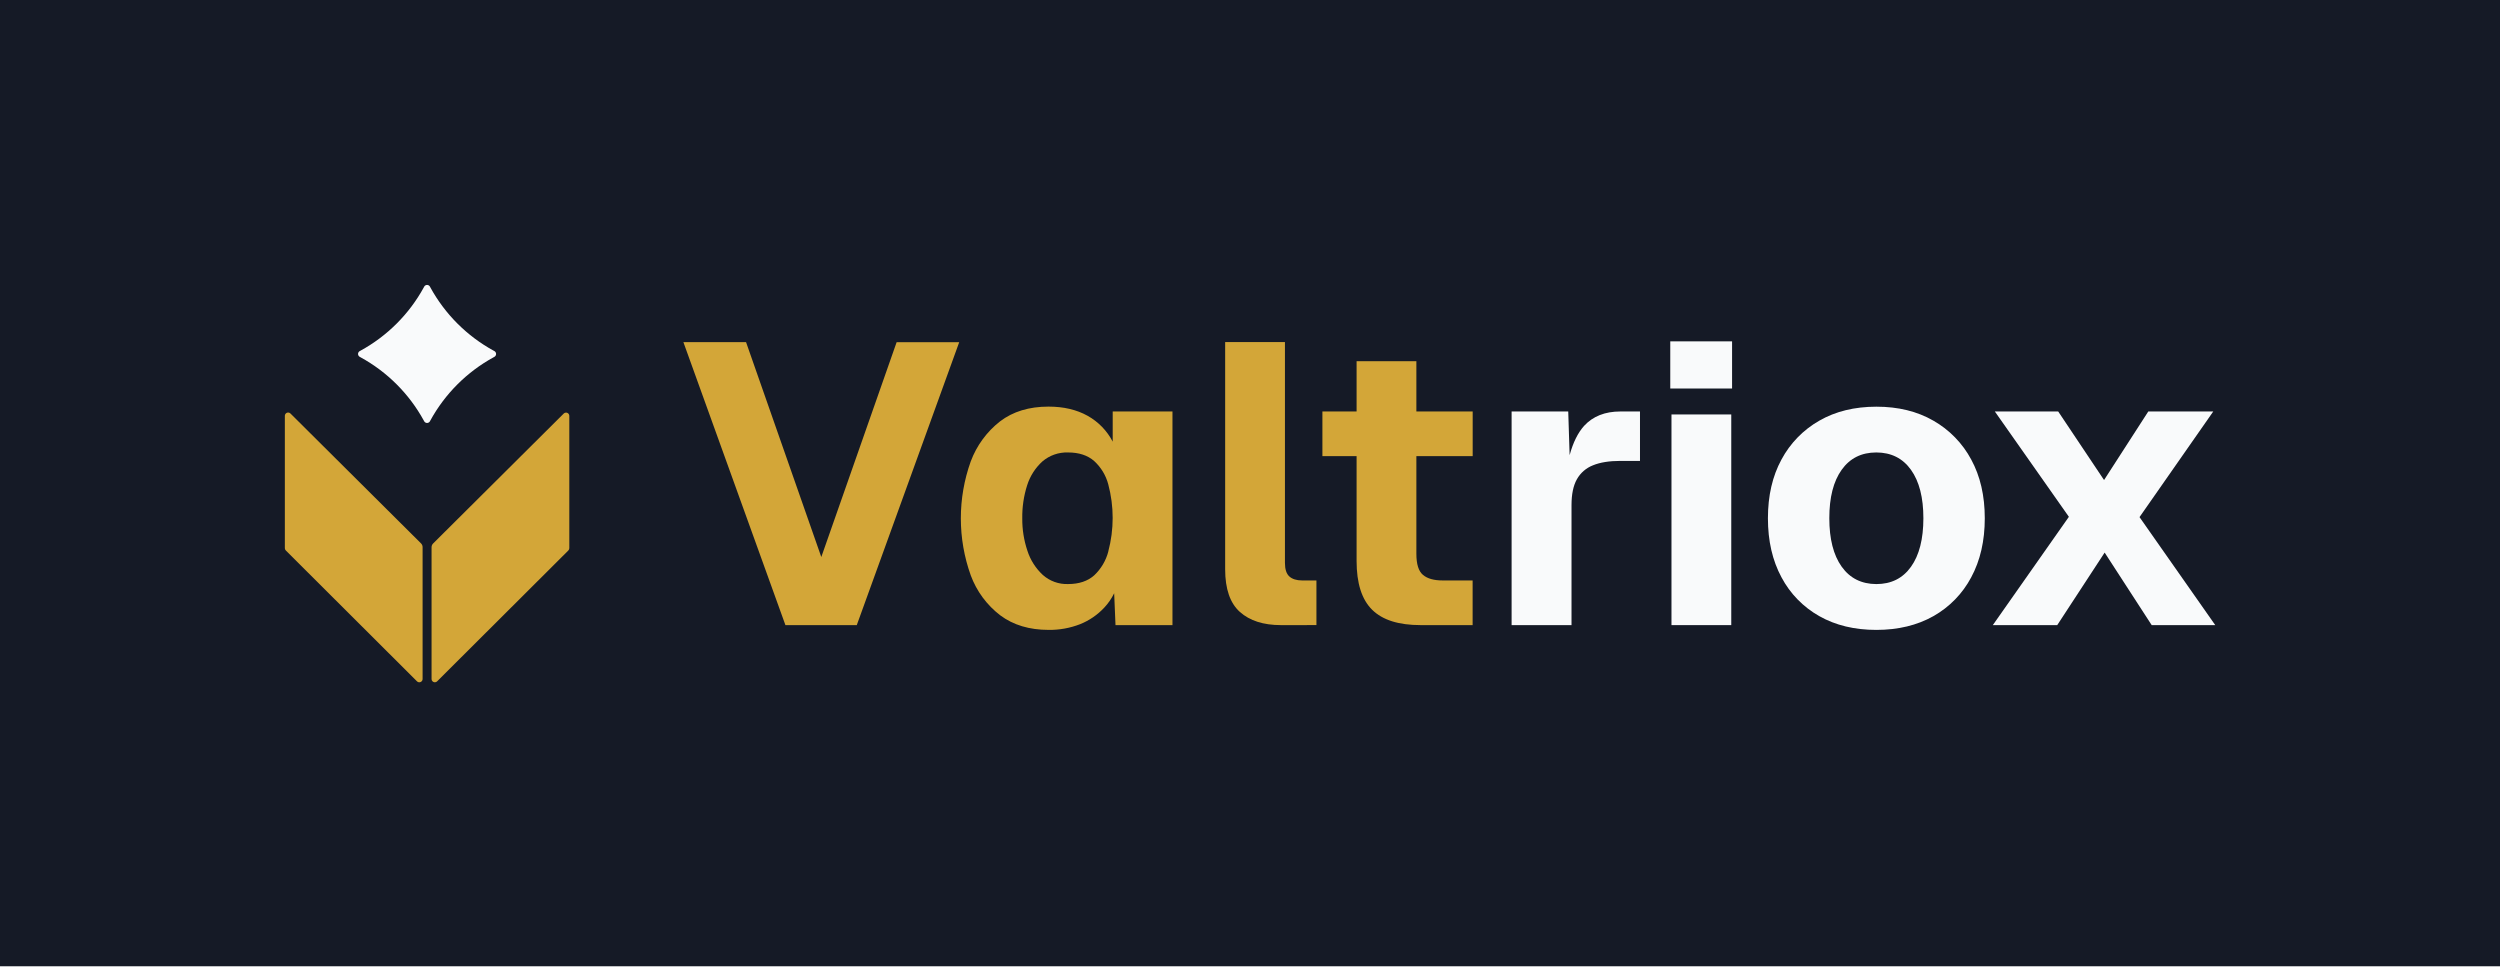
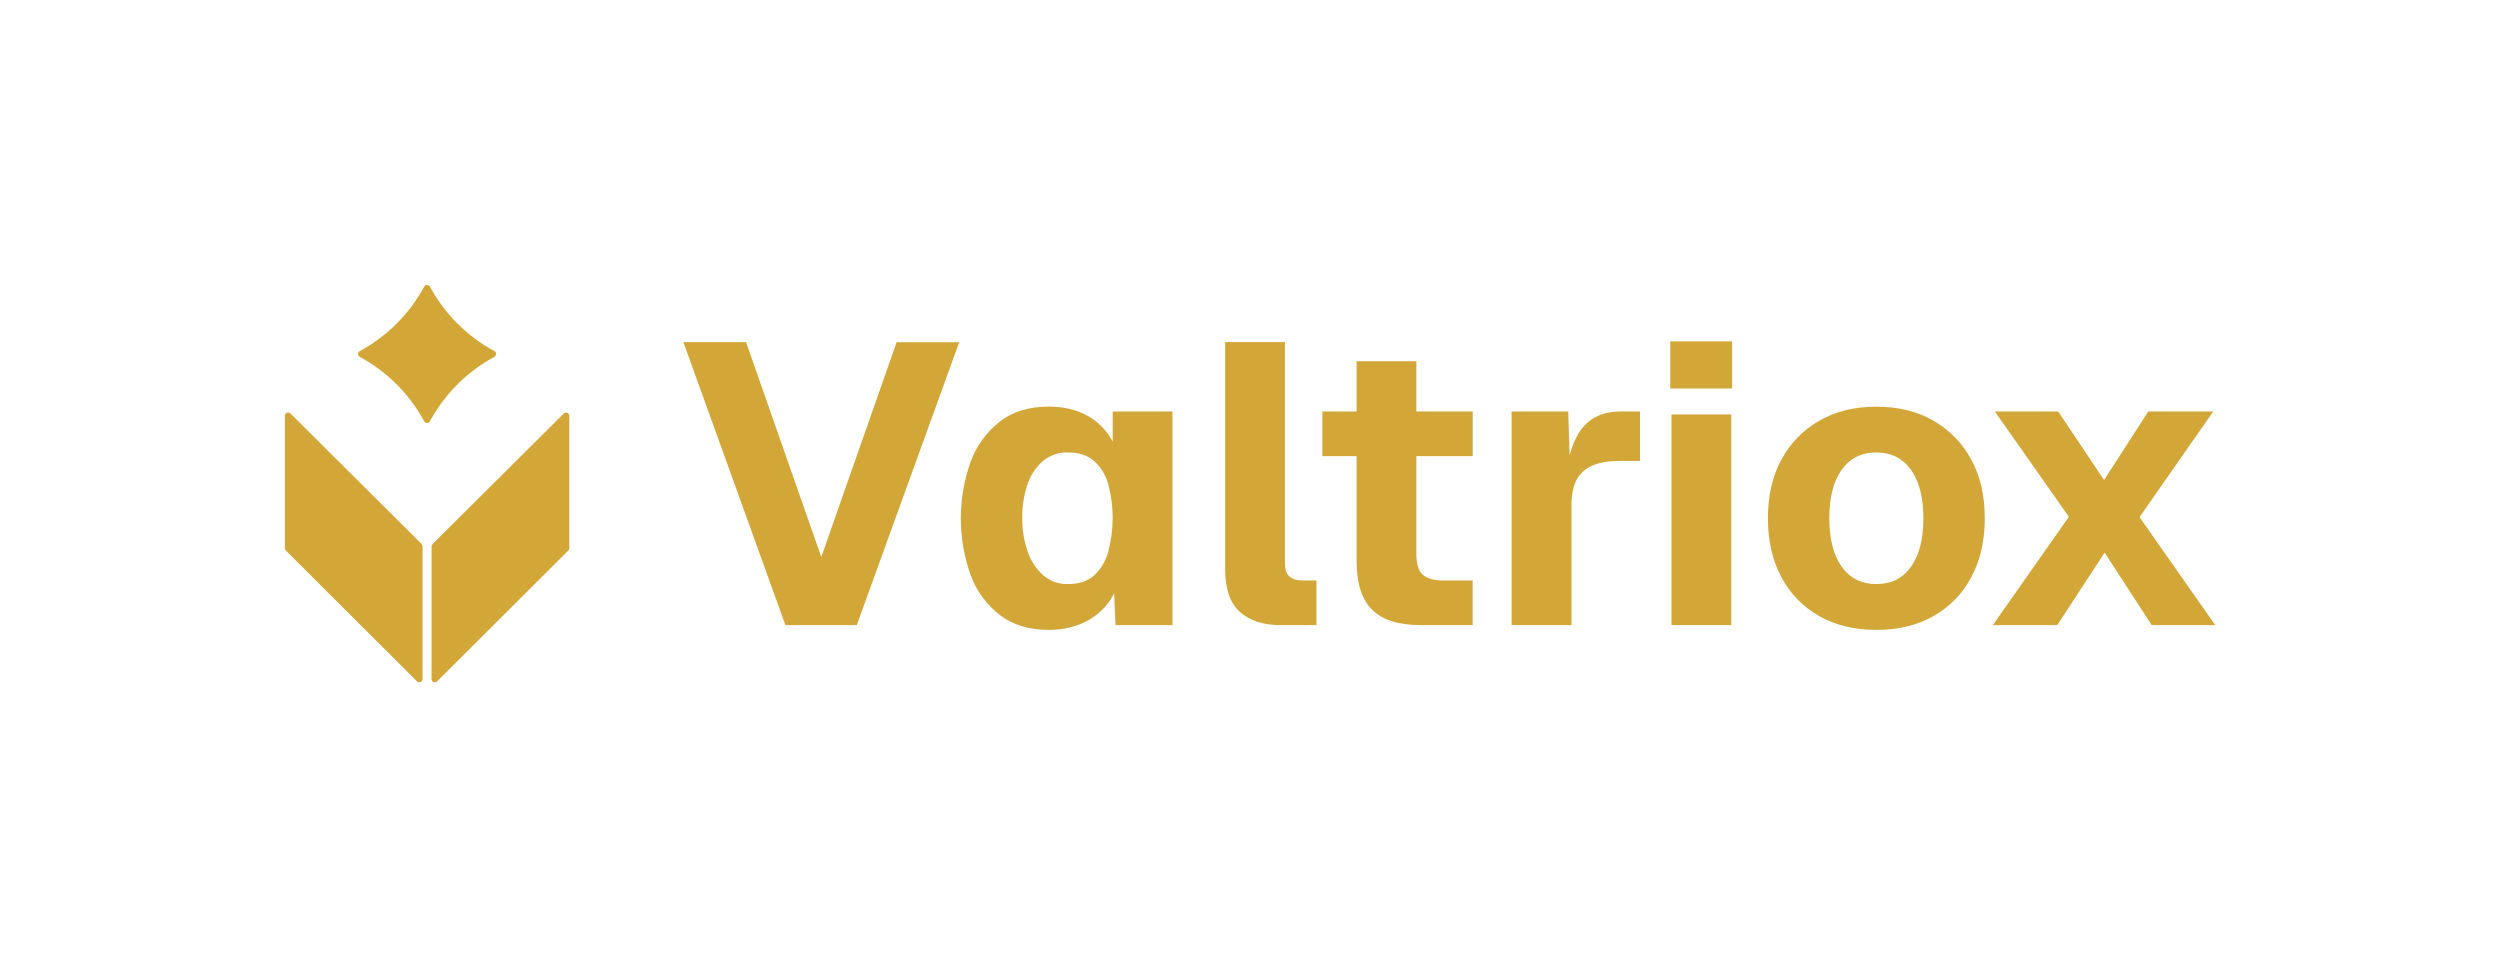
<svg xmlns="http://www.w3.org/2000/svg" id="Layer_1" data-name="Layer 1" viewBox="0 0 1243.21 480.51">
  <defs>
-     <style>.cls-1{fill:#151a26;}.cls-2{fill:#d3a638;}.cls-3{fill:#f9fafb;}</style>
+     <style>.cls-2{fill:#d3a638;}</style>
  </defs>
-   <rect class="cls-1" width="1243.21" height="480.51" />
  <path class="cls-2" d="M210.15,272.12v65.54a1.63,1.63,0,0,1-2.78,1.16l-65.24-65.08a1.66,1.66,0,0,1-.48-1.15V206.78a1.63,1.63,0,0,1,2.78-1.16l65,64.66A2.6,2.6,0,0,1,210.15,272.12Z" />
  <path class="cls-2" d="M283.11,206.78v65.81a1.66,1.66,0,0,1-.48,1.15l-65.25,65.08a1.63,1.63,0,0,1-2.77-1.16V272.12a2.6,2.6,0,0,1,.76-1.84l65-64.66A1.63,1.63,0,0,1,283.11,206.78Z" />
-   <path class="cls-3" d="M213.81,142.55l.2.38a79.25,79.25,0,0,0,31.47,31.46l.37.2a1.63,1.63,0,0,1,0,2.86l-.37.21A79.19,79.19,0,0,0,214,209.12l-.2.37a1.63,1.63,0,0,1-2.86,0l-.2-.37a79.19,79.19,0,0,0-31.47-31.46l-.37-.21a1.63,1.63,0,0,1,0-2.86l.37-.2a79.25,79.25,0,0,0,31.47-31.46l.2-.38A1.63,1.63,0,0,1,213.81,142.55Z" />
+   <path class="cls-2" d="M213.81,142.55l.2.38a79.25,79.25,0,0,0,31.47,31.46l.37.2a1.63,1.63,0,0,1,0,2.86l-.37.21A79.19,79.19,0,0,0,214,209.12l-.2.37a1.63,1.63,0,0,1-2.86,0l-.2-.37a79.19,79.19,0,0,0-31.47-31.46l-.37-.21a1.63,1.63,0,0,1,0-2.86l.37-.2a79.25,79.25,0,0,0,31.47-31.46l.2-.38A1.63,1.63,0,0,1,213.81,142.55Z" />
  <path class="cls-2" d="M390.58,310.86,339.84,170.14H371L408.42,277l37.46-106.83H477L426.06,310.86Z" />
  <path class="cls-2" d="M553.33,204.62v15a31.2,31.2,0,0,0-12.49-12.86q-8.16-4.55-19.43-4.56-14.46,0-24.1,7.34a45.37,45.37,0,0,0-14.57,19.9,83.92,83.92,0,0,0,0,56.68A44.36,44.36,0,0,0,497.42,306q9.69,7.23,24,7.23a41.52,41.52,0,0,0,15.74-2.85,33.36,33.36,0,0,0,12-8.25,28.92,28.92,0,0,0,4.9-7.12l.66,15.85h28.33V204.62Zm-2.19,69.68a25,25,0,0,1-7,11.8c-3.22,2.88-7.56,4.34-13,4.34a17.94,17.94,0,0,1-12.6-4.56,28.14,28.14,0,0,1-7.63-12,49.21,49.21,0,0,1-2.55-16.14,51.59,51.59,0,0,1,2.44-16.47,27,27,0,0,1,7.56-11.8A18.65,18.65,0,0,1,531.12,225c5.41,0,9.75,1.42,13,4.27a24,24,0,0,1,7,11.58,64.8,64.8,0,0,1,0,33.41Z" />
  <path class="cls-2" d="M637,310.86q-13.08,0-20.41-6.54t-7.34-21.21v-113h29.73v109.8q0,4.76,2.18,6.74t6.35,2h7.13v22.2Z" />
  <path class="cls-2" d="M704.34,226.83V275.4q0,7.73,3.28,10.48c2.19,1.86,5.44,2.77,9.83,2.77h14.86v22.21H706.53c-11,0-19-2.52-24.18-7.63s-7.74-13.19-7.74-24.29V226.83h-17V204.62h17v-25h29.73v25h28v22.21Z" />
-   <path class="cls-3" d="M815.54,204.62V229.2h-9.72q-8.33,0-13.66,2.19a15.69,15.69,0,0,0-8,6.94c-1.79,3.18-2.67,7.45-2.67,12.86v59.67H751.7V204.62h28.16l.69,21.73c1.72-6.35,4.16-11.21,7.23-14.61,4.38-4.74,10.37-7.12,18-7.12Z" />
-   <path class="cls-3" d="M830.6,193.2V169.75h30.73V193.2Zm.6,117.66V206.1h29.73V310.86Z" />
-   <path class="cls-3" d="M933.08,313.24q-16.26,0-28.34-6.83a47.85,47.85,0,0,1-18.84-19.33q-6.74-12.49-6.74-29.34t6.74-29.23a48.6,48.6,0,0,1,18.84-19.33q12.07-6.93,28.34-6.94t28.34,6.94a48.64,48.64,0,0,1,18.83,19.33Q987,240.9,987,257.74t-6.74,29.34a47.88,47.88,0,0,1-18.83,19.33Q949.33,313.23,933.08,313.24Zm0-22.79q11.1,0,17.24-8.62t6.15-24.09q0-15.45-6.15-24.08T933.08,225q-11.1,0-17.25,8.62t-6.14,24.08q0,15.47,6.14,24.09T933.08,290.45Z" />
-   <path class="cls-3" d="M991,310.86,1028.82,257,992,204.62h31.51l22.8,34.1,22-34.1h32.31l-36.67,52.53,37.66,53.71H1070l-23.39-36.07-23.58,36.07Z" />
+   <path class="cls-2" d="M815.54,204.62V229.2h-9.72q-8.33,0-13.66,2.19a15.69,15.69,0,0,0-8,6.94c-1.79,3.18-2.67,7.45-2.67,12.86v59.67H751.7V204.62h28.16l.69,21.73c1.72-6.35,4.16-11.21,7.23-14.61,4.38-4.74,10.37-7.12,18-7.12Z" />
+   <path class="cls-2" d="M830.6,193.2V169.75h30.73V193.2Zm.6,117.66V206.1h29.73V310.86Z" />
+   <path class="cls-2" d="M933.08,313.24q-16.26,0-28.34-6.83a47.85,47.85,0,0,1-18.84-19.33q-6.74-12.49-6.74-29.34t6.74-29.23a48.6,48.6,0,0,1,18.84-19.33q12.07-6.93,28.34-6.94t28.34,6.94a48.64,48.64,0,0,1,18.83,19.33Q987,240.9,987,257.74t-6.74,29.34a47.88,47.88,0,0,1-18.83,19.33Q949.33,313.23,933.08,313.24Zm0-22.79q11.1,0,17.24-8.62t6.15-24.09q0-15.45-6.15-24.08T933.08,225q-11.1,0-17.25,8.62t-6.14,24.08q0,15.47,6.14,24.09T933.08,290.45Z" />
+   <path class="cls-2" d="M991,310.86,1028.82,257,992,204.62h31.51l22.8,34.1,22-34.1h32.31l-36.67,52.53,37.66,53.71H1070l-23.39-36.07-23.58,36.07Z" />
</svg>
